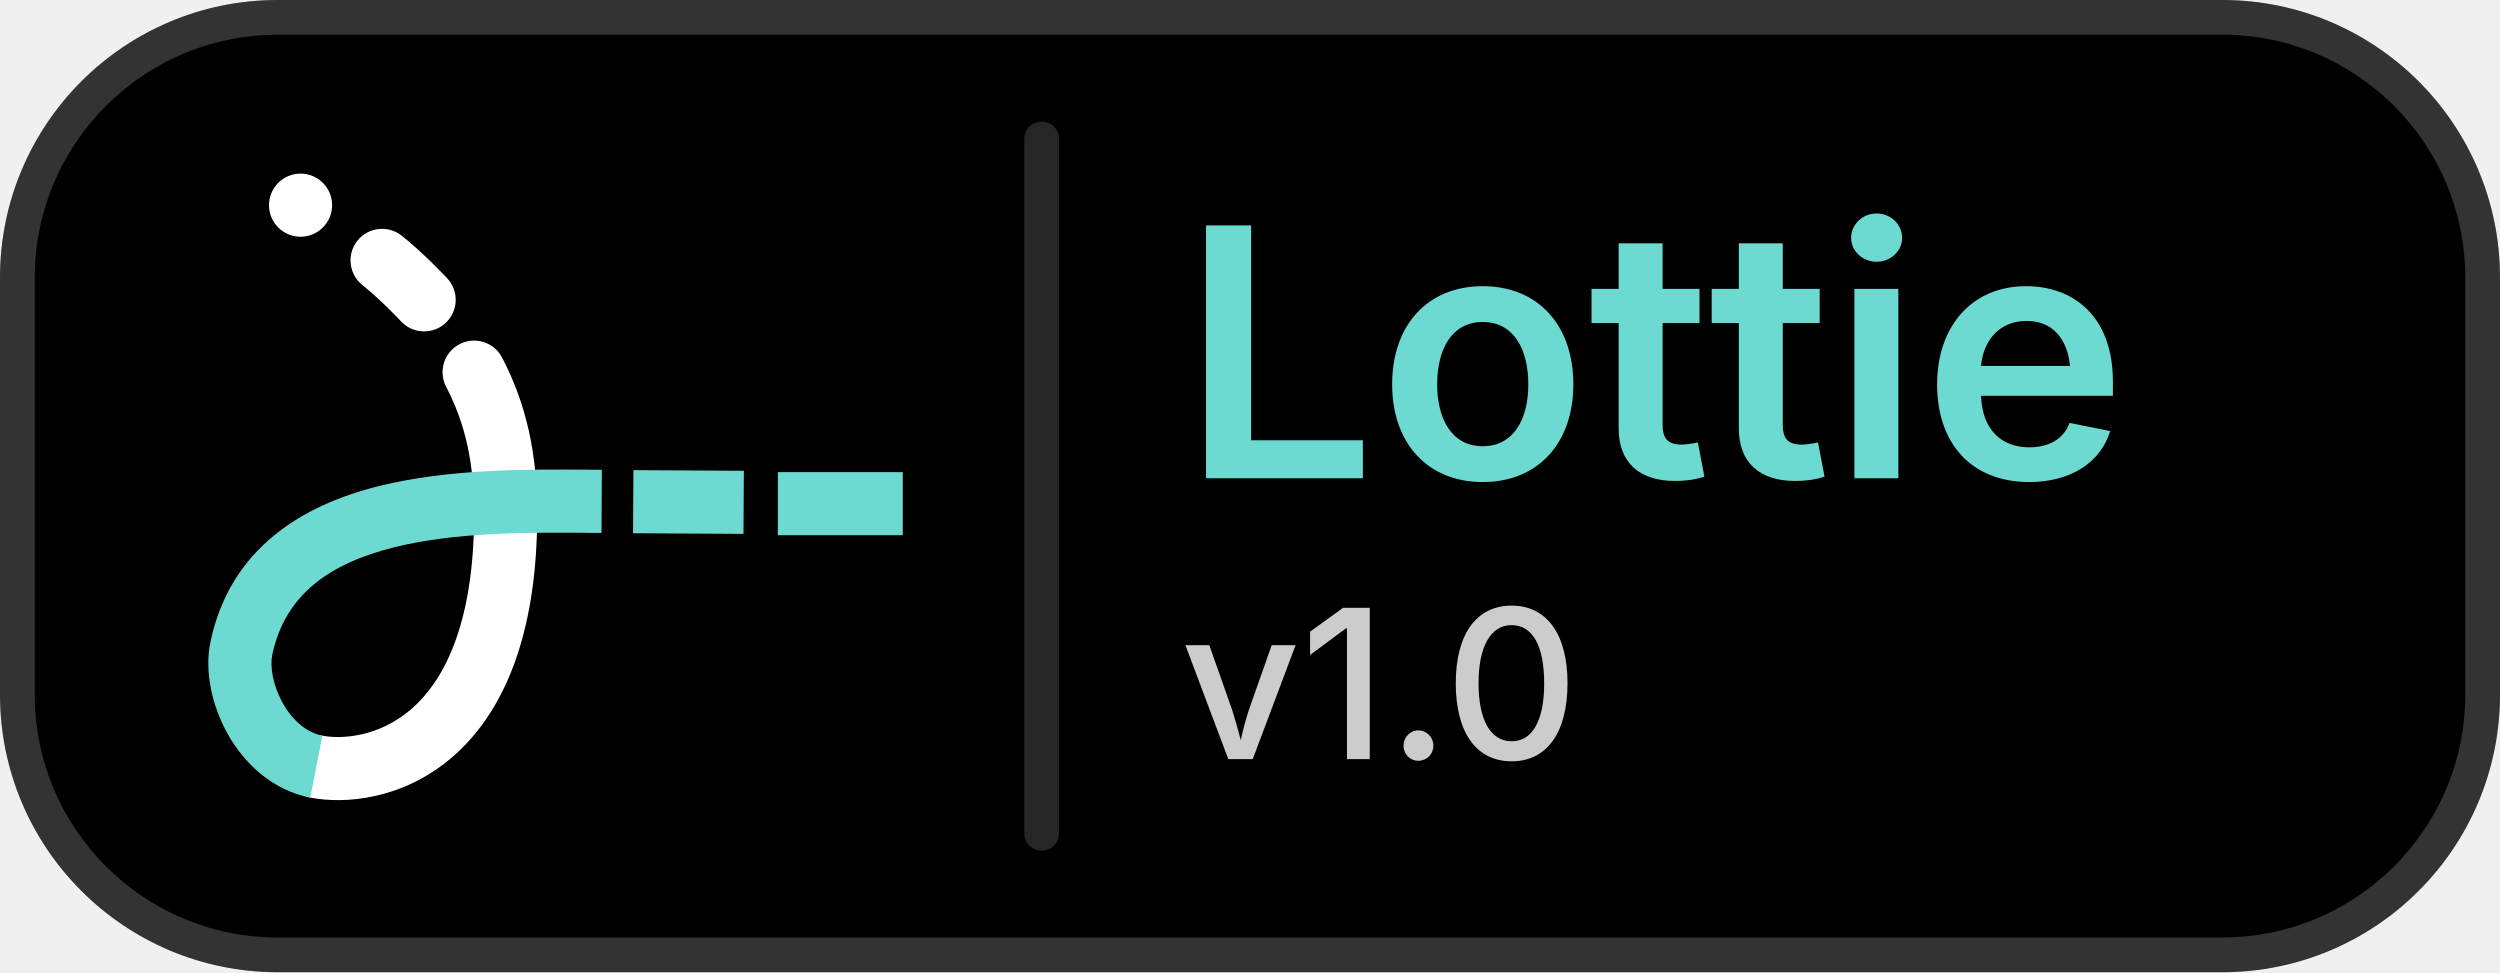
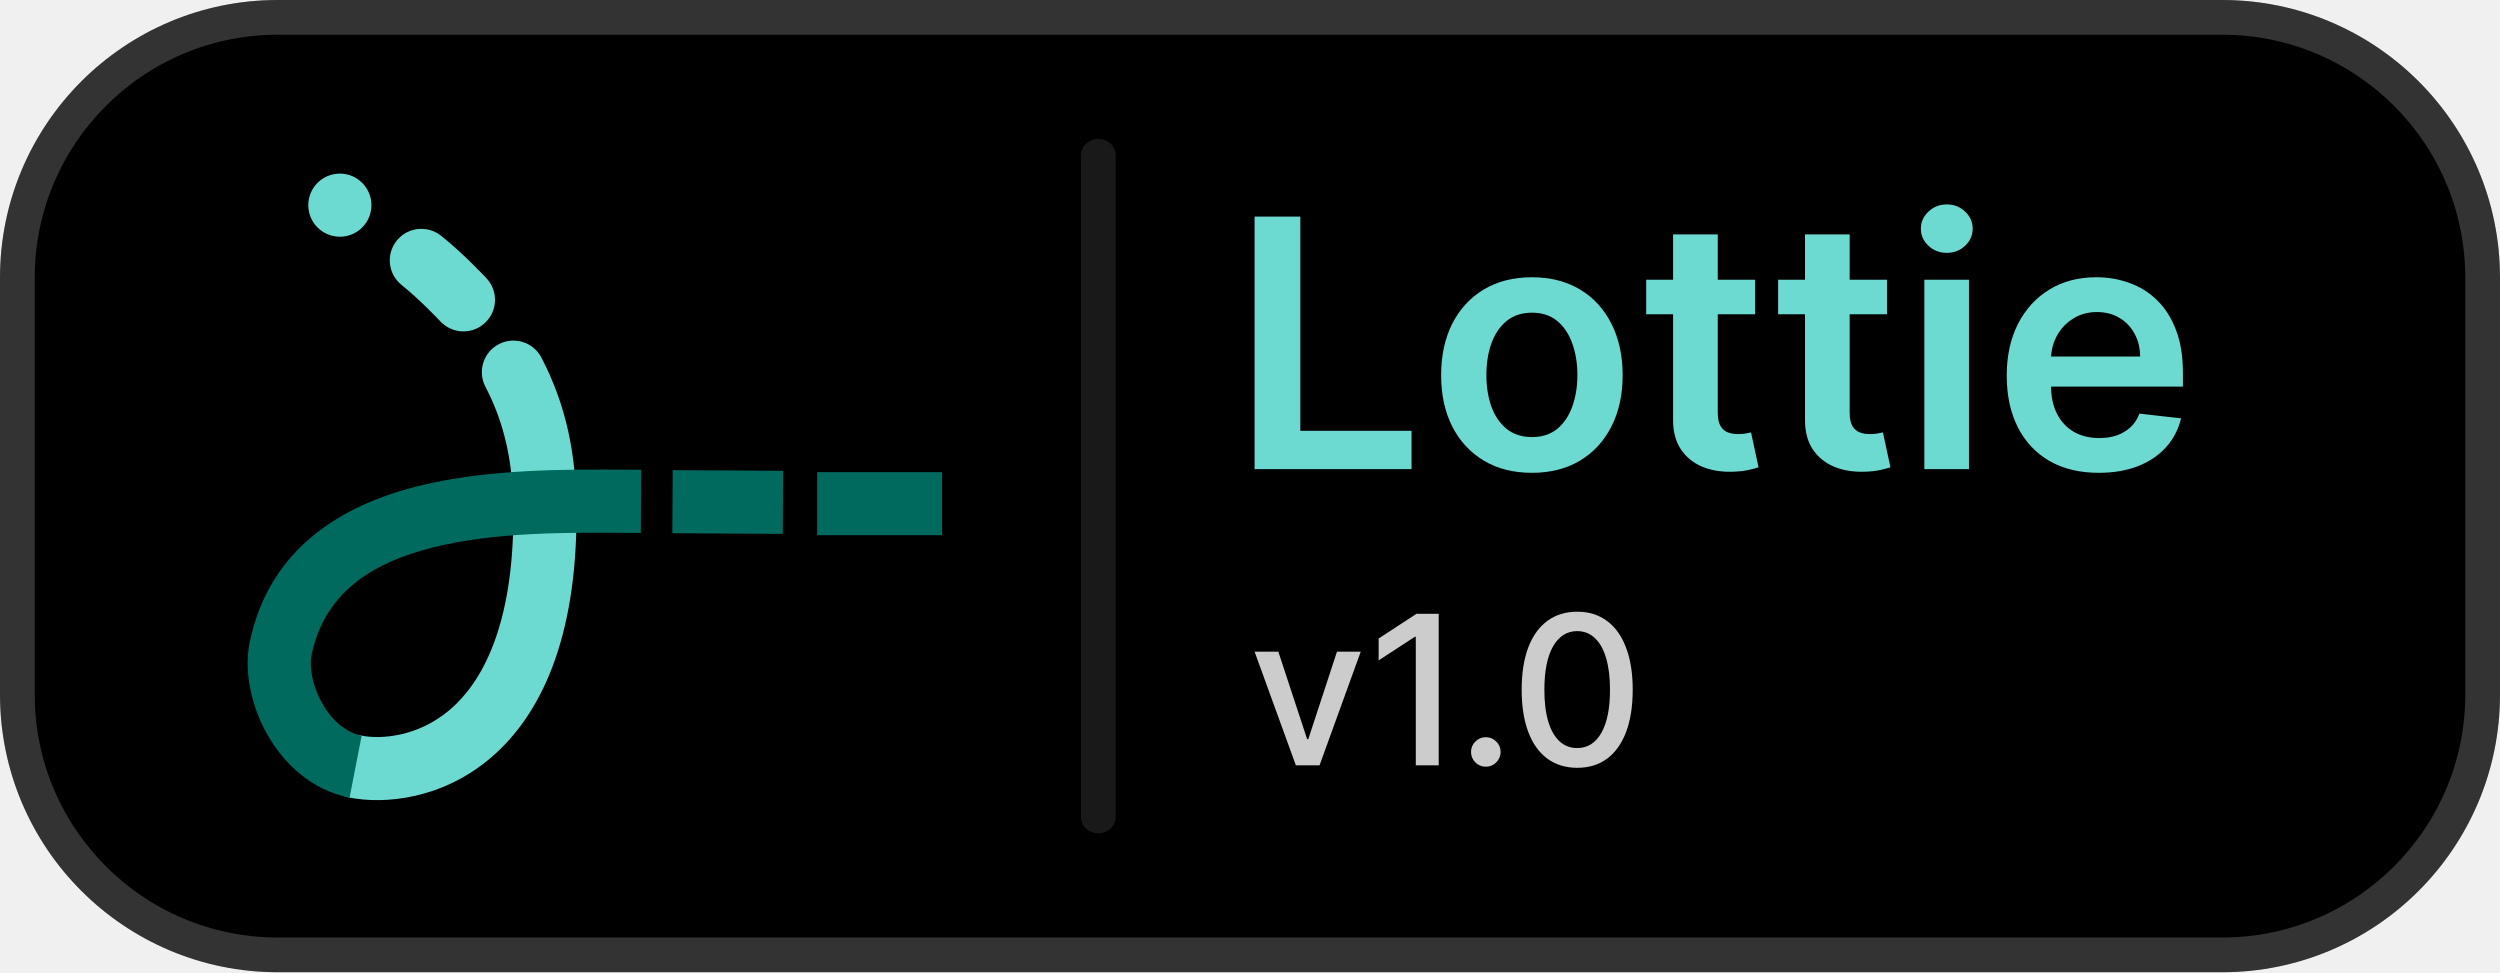
- <svg xmlns="http://www.w3.org/2000/svg" width="100%" height="100%" viewBox="0 0 72 28" fill="none">
+ <svg xmlns="http://www.w3.org/2000/svg" width="72" height="28" viewBox="0 0 72 28" fill="none">
  <rect width="72" height="28" rx="8" fill="black" />
  <rect x="0.5" y="0.5" width="71" height="27" rx="7.5" stroke="white" stroke-opacity="0.2" />
-   <path fill-rule="evenodd" clip-rule="evenodd" d="M10.292 6.934C10.604 6.541 11.175 6.476 11.569 6.788C11.895 7.046 12.224 7.356 12.464 7.591C12.585 7.711 12.688 7.815 12.76 7.89C12.797 7.928 12.826 7.958 12.846 7.979C12.856 7.99 12.864 7.998 12.87 8.004L12.876 8.011L12.879 8.014L12.879 8.015C12.879 8.015 12.879 8.015 12.233 8.619L12.879 8.015C13.222 8.381 13.203 8.956 12.836 9.299C12.47 9.642 11.895 9.623 11.552 9.257C11.552 9.257 11.552 9.257 11.552 9.257C11.552 9.257 11.552 9.257 11.552 9.257C11.552 9.257 11.552 9.256 11.552 9.256L11.551 9.256L11.547 9.251C11.543 9.247 11.537 9.24 11.528 9.232C11.512 9.214 11.487 9.188 11.455 9.155C11.39 9.089 11.299 8.995 11.19 8.888C10.968 8.67 10.691 8.412 10.439 8.211C10.046 7.899 9.98 7.328 10.292 6.934ZM13.235 9.912C13.681 9.68 14.229 9.854 14.461 10.299C15.168 11.659 15.472 13.076 15.472 14.808C15.472 18.402 14.445 20.592 13.009 21.819C11.595 23.027 9.937 23.166 8.936 22.971C8.443 22.875 8.122 22.398 8.218 21.905C8.314 21.413 8.791 21.091 9.284 21.187C9.836 21.295 10.904 21.226 11.828 20.437C12.731 19.666 13.654 18.068 13.654 14.808C13.654 13.313 13.397 12.194 12.848 11.138C12.617 10.692 12.79 10.143 13.235 9.912Z" fill="white" />
-   <path fill-rule="evenodd" clip-rule="evenodd" d="M11.356 15.761C9.499 16.224 8.209 17.118 7.841 18.859C7.773 19.179 7.85 19.729 8.147 20.255C8.437 20.769 8.846 21.102 9.284 21.187L8.936 22.971C7.822 22.754 7.027 21.969 6.564 21.148C6.107 20.339 5.882 19.337 6.062 18.483C6.635 15.775 8.725 14.544 10.917 13.998C12.923 13.498 15.213 13.515 16.944 13.527C17.077 13.528 17.207 13.53 17.333 13.53L17.323 15.348C17.208 15.347 17.091 15.347 16.973 15.346C15.197 15.334 13.128 15.32 11.356 15.761ZM18.242 13.54L21.423 13.559L21.412 15.376L18.231 15.357L18.242 13.54ZM22.402 13.597H26V15.414H22.402V13.597Z" fill="#6DDAD2" />
-   <path d="M8.656 6.818C9.158 6.818 9.565 6.411 9.565 5.909C9.565 5.407 9.158 5 8.656 5C8.154 5 7.747 5.407 7.747 5.909C7.747 6.411 8.154 6.818 8.656 6.818Z" fill="white" />
-   <path d="M30 4V24" stroke="white" stroke-opacity="0.15" stroke-linecap="round" />
-   <text fill="#6DDAD2" xml:space="preserve" style="white-space: pre" font-family="Inter" font-size="10" font-weight="600" letter-spacing="0em">
-     <tspan x="34" y="13.773">Lottie</tspan>
-   </text>
-   <text fill="white" fill-opacity="0.8" xml:space="preserve" style="white-space: pre" font-family="Inter" font-size="6" font-weight="500" letter-spacing="0em">
-     <tspan id="version_id" x="34" y="21.864">v1.0</tspan>
-   </text>
+   <path fill-rule="evenodd" clip-rule="evenodd" d="M11.423 6.934C11.735 6.541 12.307 6.476 12.7 6.788C13.027 7.046 13.356 7.356 13.595 7.591C13.717 7.711 13.819 7.815 13.892 7.89C13.928 7.928 13.957 7.958 13.978 7.979C13.988 7.99 13.996 7.998 14.001 8.004L14.008 8.011L14.011 8.014L14.011 8.015C14.011 8.015 14.011 8.015 13.364 8.619L14.011 8.015C14.354 8.381 14.335 8.956 13.968 9.299C13.601 9.642 13.027 9.623 12.684 9.257C12.684 9.257 12.684 9.257 12.684 9.257C12.684 9.257 12.684 9.257 12.684 9.257C12.684 9.257 12.683 9.256 12.683 9.256L12.683 9.256L12.678 9.251C12.675 9.247 12.668 9.24 12.66 9.232C12.643 9.214 12.618 9.188 12.586 9.155C12.522 9.089 12.43 8.995 12.321 8.888C12.099 8.67 11.823 8.412 11.57 8.211C11.177 7.899 11.111 7.328 11.423 6.934ZM14.367 9.912C14.812 9.68 15.361 9.854 15.593 10.299C16.299 11.659 16.604 13.076 16.604 14.808C16.604 18.402 15.577 20.592 14.141 21.819C12.726 23.027 11.068 23.166 10.068 22.971C9.575 22.875 9.253 22.398 9.35 21.905C9.446 21.413 9.923 21.091 10.416 21.187C10.968 21.295 12.036 21.226 12.96 20.437C13.862 19.666 14.786 18.068 14.786 14.808C14.786 13.313 14.529 12.194 13.98 11.138C13.748 10.692 13.922 10.143 14.367 9.912Z" fill="#6DDAD2" />
+   <path fill-rule="evenodd" clip-rule="evenodd" d="M12.488 15.761C10.631 16.224 9.341 17.118 8.973 18.859C8.905 19.179 8.982 19.729 9.279 20.255C9.569 20.769 9.977 21.102 10.416 21.187L10.068 22.971C8.954 22.754 8.159 21.969 7.696 21.148C7.239 20.339 7.014 19.337 7.194 18.483C7.767 15.775 9.857 14.544 12.049 13.998C14.054 13.498 16.344 13.515 18.075 13.527C18.209 13.528 18.339 13.53 18.465 13.53L18.455 15.348C18.339 15.347 18.223 15.347 18.105 15.346C16.329 15.334 14.26 15.32 12.488 15.761ZM19.374 13.54L22.555 13.559L22.544 15.376L19.363 15.357L19.374 13.54ZM23.534 13.597H27.132V15.414H23.534V13.597Z" fill="#006A5F" />
+   <path d="M9.788 6.818C10.29 6.818 10.697 6.411 10.697 5.909C10.697 5.407 10.29 5 9.788 5C9.286 5 8.879 5.407 8.879 5.909C8.879 6.411 9.286 6.818 9.788 6.818Z" fill="#6DDAD2" />
+   <path fill-rule="evenodd" clip-rule="evenodd" d="M31.632 4C31.908 4 32.132 4.211 32.132 4.472V23.528C32.132 23.789 31.908 24 31.632 24C31.356 24 31.132 23.789 31.132 23.528V4.472C31.132 4.211 31.356 4 31.632 4Z" fill="white" fill-opacity="0.1" />
+   <path d="M60.443 13.617C59.896 13.617 59.424 13.504 59.026 13.277C58.631 13.047 58.326 12.723 58.113 12.304C57.9 11.882 57.794 11.386 57.794 10.816C57.794 10.255 57.9 9.762 58.113 9.338C58.329 8.912 58.63 8.581 59.015 8.344C59.401 8.105 59.855 7.985 60.375 7.985C60.712 7.985 61.029 8.04 61.327 8.149C61.628 8.255 61.893 8.421 62.123 8.646C62.355 8.871 62.537 9.157 62.669 9.505C62.802 9.851 62.868 10.263 62.868 10.741V11.135H58.398V10.269H61.636C61.634 10.023 61.581 9.804 61.476 9.612C61.372 9.418 61.227 9.265 61.039 9.154C60.855 9.043 60.639 8.987 60.393 8.987C60.13 8.987 59.9 9.051 59.701 9.179C59.502 9.304 59.347 9.47 59.236 9.676C59.127 9.879 59.071 10.103 59.069 10.347V11.103C59.069 11.421 59.127 11.693 59.243 11.92C59.359 12.145 59.521 12.318 59.729 12.439C59.938 12.557 60.181 12.616 60.461 12.616C60.648 12.616 60.817 12.59 60.968 12.538C61.12 12.483 61.251 12.404 61.363 12.3C61.474 12.196 61.558 12.067 61.615 11.913L62.815 12.048C62.739 12.365 62.595 12.642 62.382 12.879C62.171 13.113 61.901 13.296 61.572 13.426C61.243 13.554 60.867 13.617 60.443 13.617Z" fill="#6DDAD2" />
+   <path d="M55.421 13.511V8.056H56.706V13.511H55.421ZM56.067 7.282C55.863 7.282 55.688 7.215 55.541 7.08C55.395 6.943 55.321 6.778 55.321 6.586C55.321 6.392 55.395 6.228 55.541 6.093C55.688 5.955 55.863 5.887 56.067 5.887C56.273 5.887 56.448 5.955 56.593 6.093C56.739 6.228 56.813 6.392 56.813 6.586C56.813 6.778 56.739 6.943 56.593 7.08C56.448 7.215 56.273 7.282 56.067 7.282Z" fill="#6DDAD2" />
+   <path d="M54.346 8.056V9.051H51.21V8.056H54.346ZM51.984 6.75H53.27V11.87C53.27 12.043 53.296 12.176 53.348 12.268C53.402 12.358 53.473 12.42 53.561 12.453C53.648 12.486 53.745 12.502 53.852 12.502C53.932 12.502 54.006 12.497 54.072 12.485C54.141 12.473 54.193 12.462 54.228 12.453L54.445 13.458C54.376 13.481 54.278 13.508 54.15 13.536C54.025 13.564 53.871 13.581 53.689 13.586C53.367 13.595 53.077 13.546 52.819 13.44C52.561 13.331 52.356 13.163 52.204 12.936C52.055 12.709 51.982 12.424 51.984 12.084V6.75Z" fill="#6DDAD2" />
+   <path d="M50.547 8.056V9.051H47.411V8.056H50.547ZM48.185 6.75H49.471V11.87C49.471 12.043 49.497 12.176 49.549 12.268C49.603 12.358 49.674 12.42 49.762 12.453C49.85 12.486 49.947 12.502 50.053 12.502C50.134 12.502 50.207 12.497 50.273 12.485C50.342 12.473 50.394 12.462 50.43 12.453L50.646 13.458C50.578 13.481 50.479 13.508 50.352 13.536C50.226 13.564 50.072 13.581 49.89 13.586C49.568 13.595 49.278 13.546 49.02 13.44C48.762 13.331 48.557 13.163 48.406 12.936C48.256 12.709 48.183 12.424 48.185 12.084V6.75Z" fill="#6DDAD2" />
+   <path d="M44.118 13.617C43.586 13.617 43.124 13.5 42.733 13.266C42.343 13.032 42.04 12.704 41.824 12.282C41.611 11.861 41.505 11.368 41.505 10.805C41.505 10.242 41.611 9.748 41.824 9.324C42.04 8.9 42.343 8.571 42.733 8.337C43.124 8.103 43.586 7.985 44.118 7.985C44.651 7.985 45.113 8.103 45.503 8.337C45.894 8.571 46.196 8.9 46.409 9.324C46.624 9.748 46.732 10.242 46.732 10.805C46.732 11.368 46.624 11.861 46.409 12.282C46.196 12.704 45.894 13.032 45.503 13.266C45.113 13.5 44.651 13.617 44.118 13.617ZM44.125 12.588C44.414 12.588 44.656 12.508 44.85 12.35C45.044 12.189 45.188 11.973 45.283 11.704C45.38 11.434 45.429 11.133 45.429 10.802C45.429 10.468 45.38 10.166 45.283 9.896C45.188 9.624 45.044 9.407 44.85 9.246C44.656 9.085 44.414 9.005 44.125 9.005C43.83 9.005 43.583 9.085 43.387 9.246C43.193 9.407 43.047 9.624 42.95 9.896C42.855 10.166 42.808 10.468 42.808 10.802C42.808 11.133 42.855 11.434 42.95 11.704C43.047 11.973 43.193 12.189 43.387 12.35C43.583 12.508 43.83 12.588 44.125 12.588Z" fill="#6DDAD2" />
+   <path d="M36.132 13.511V6.238H37.449V12.407H40.652V13.511H36.132Z" fill="#6DDAD2" />
+   <path d="M45.424 22.113C45.087 22.112 44.8 22.023 44.561 21.847C44.322 21.671 44.14 21.414 44.013 21.078C43.887 20.741 43.824 20.335 43.824 19.861C43.824 19.388 43.887 18.984 44.013 18.649C44.141 18.314 44.324 18.058 44.563 17.882C44.803 17.706 45.09 17.617 45.424 17.617C45.758 17.617 46.044 17.706 46.282 17.884C46.521 18.06 46.704 18.316 46.83 18.651C46.958 18.985 47.022 19.388 47.022 19.861C47.022 20.337 46.959 20.743 46.832 21.08C46.706 21.415 46.523 21.671 46.285 21.849C46.046 22.025 45.759 22.113 45.424 22.113ZM45.424 21.544C45.719 21.544 45.95 21.4 46.116 21.112C46.284 20.823 46.368 20.407 46.368 19.861C46.368 19.499 46.329 19.193 46.253 18.943C46.177 18.691 46.069 18.501 45.927 18.372C45.786 18.241 45.618 18.176 45.424 18.176C45.13 18.176 44.899 18.321 44.731 18.61C44.564 18.9 44.479 19.317 44.478 19.861C44.478 20.225 44.515 20.532 44.591 20.784C44.667 21.034 44.776 21.223 44.917 21.352C45.057 21.48 45.226 21.544 45.424 21.544Z" fill="white" fill-opacity="0.8" />
+   <path d="M42.792 22.081C42.675 22.081 42.575 22.04 42.491 21.958C42.408 21.874 42.366 21.773 42.366 21.655C42.366 21.539 42.408 21.439 42.491 21.357C42.575 21.273 42.675 21.231 42.792 21.231C42.908 21.231 43.008 21.273 43.092 21.357C43.176 21.439 43.218 21.539 43.218 21.655C43.218 21.733 43.198 21.805 43.158 21.87C43.12 21.934 43.069 21.985 43.005 22.024C42.941 22.062 42.87 22.081 42.792 22.081Z" fill="white" fill-opacity="0.8" />
+   <path d="M41.435 17.677V22.041H40.775V18.338H40.749L39.705 19.019V18.389L40.794 17.677H41.435Z" fill="white" fill-opacity="0.8" />
+   <path d="M39.189 18.768L38.003 22.041H37.321L36.132 18.768H36.816L37.645 21.287H37.679L38.505 18.768H39.189Z" fill="white" fill-opacity="0.8" />
</svg>
